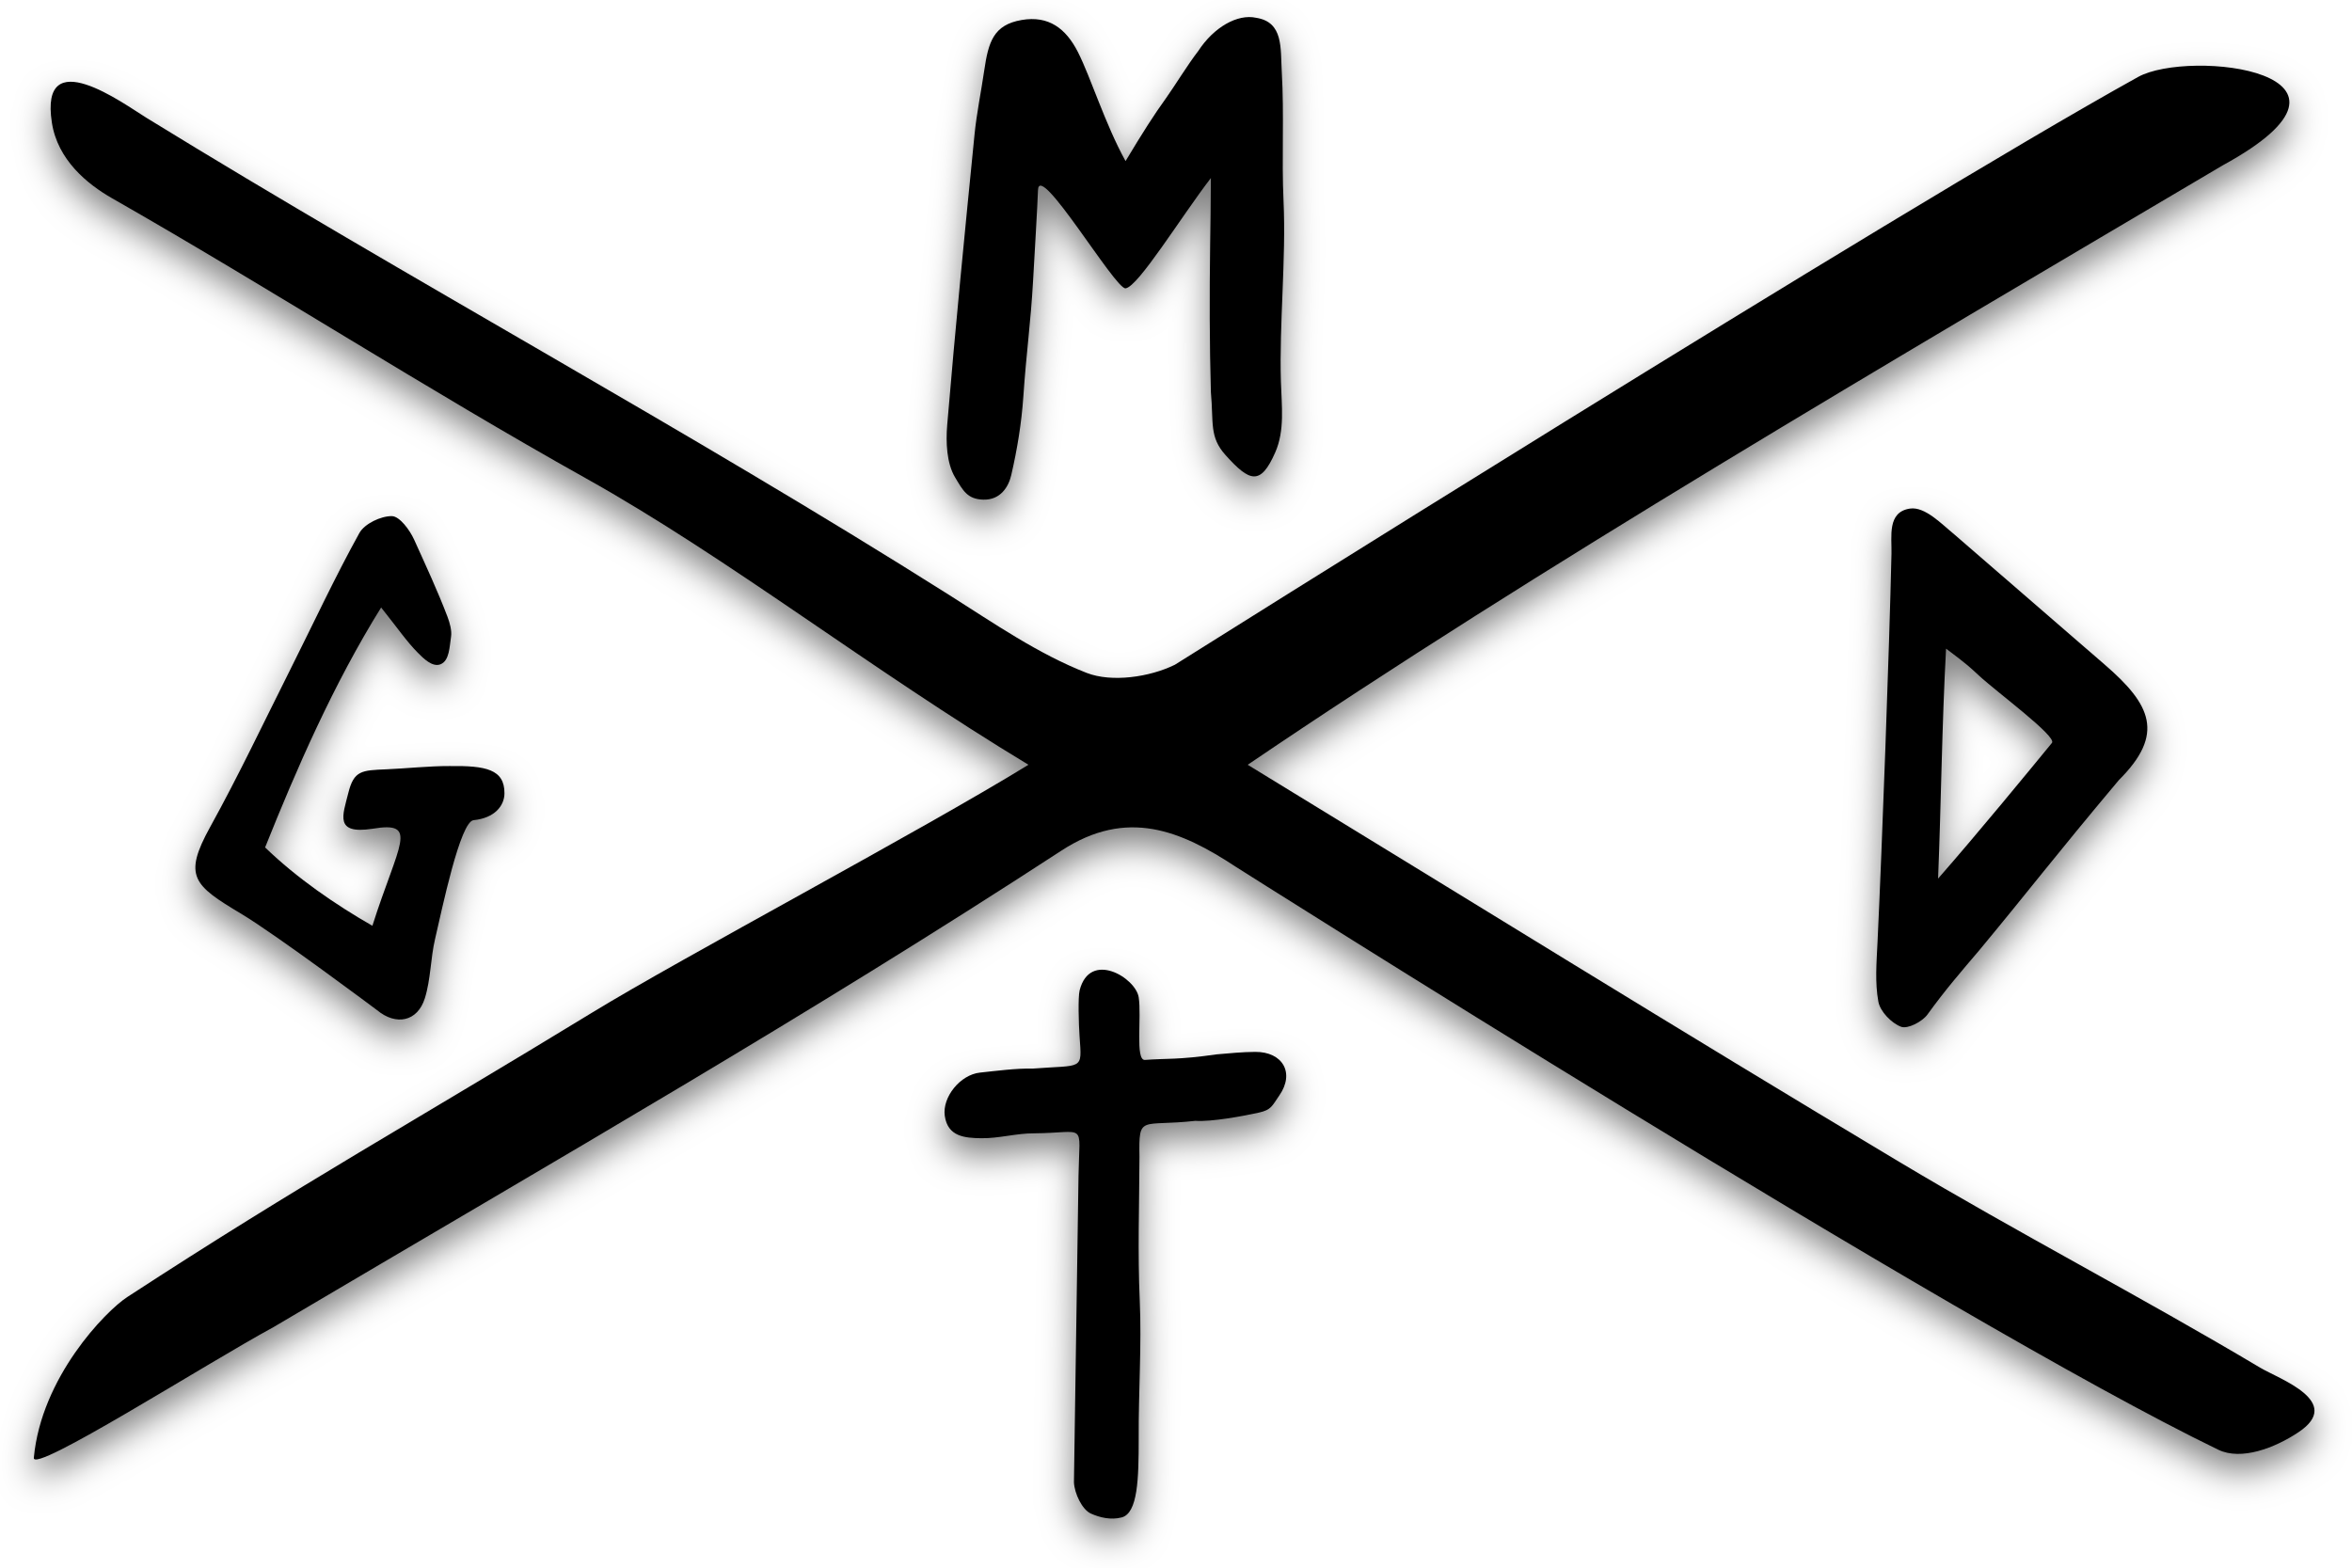
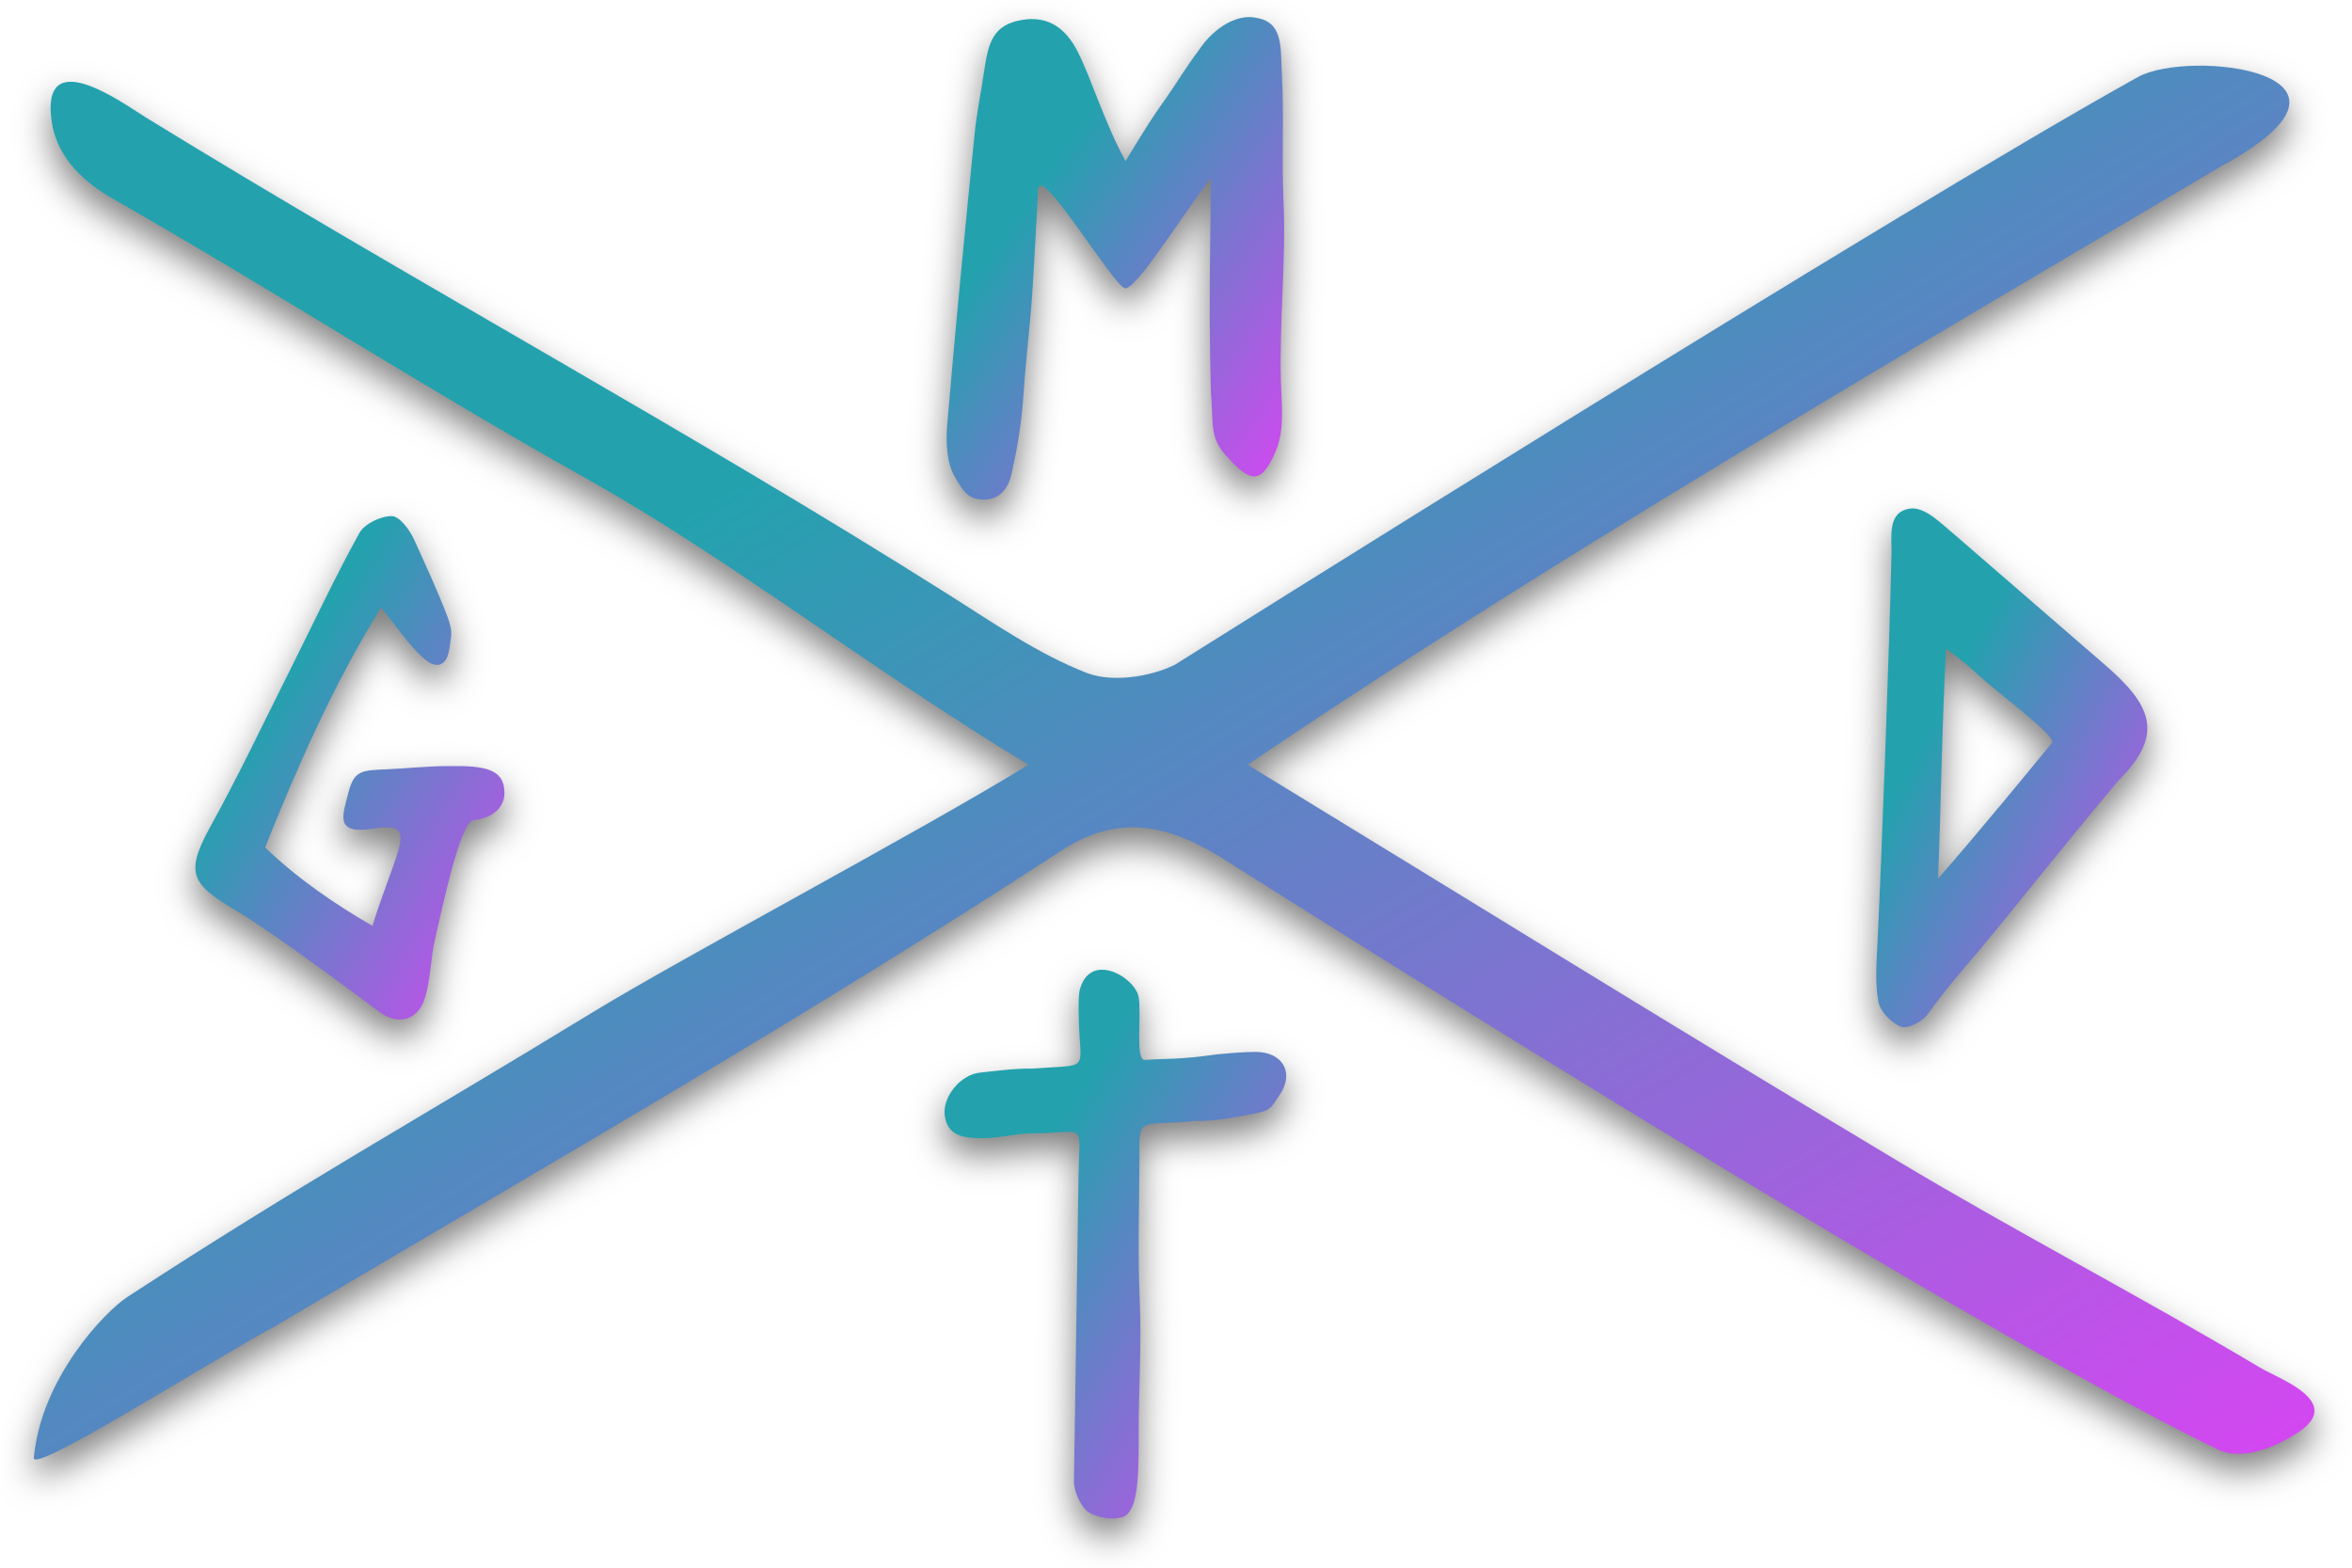
<svg xmlns="http://www.w3.org/2000/svg" xmlns:xlink="http://www.w3.org/1999/xlink" width="276" height="184">
  <defs>
-     <path id="path-1" d="M225.365 74.132c-.49 8.924-.587 18.476-.937 26.988 4.726-5.395 10.476-12.409 13.366-15.932.581-.765-6.446-5.931-8.588-7.912-.912-.842-1.281-1.236-3.84-3.144zm18.606 1.867c5.456 4.702 7.104 8.151 1.671 13.559-7.673 9.137-10.484 12.877-16.396 19.994-2.093 2.462-3.96 4.61-6.062 7.517-.614.849-2.323 1.734-3.094 1.444-1.135-.427-2.454-1.788-2.668-2.94-.416-2.248-.213-4.633-.102-6.952.539-11.406 1.381-34.228 1.641-45.641.046-2.014-.526-4.885 2.164-5.287 1.764-.264 3.731 1.83 5.208 3.032l17.639 15.274z" />
+     <linearGradient x1="0%" y1="0%" x2="102%" y2="101%" id="grad1">
+       <stop stop-color="#23A2AE" offset="30%" />
+       <stop stop-color="#DB43F4" offset="100%" />
+     </linearGradient>
+     <path fill="url(#grad1)" id="path-1" d="M225.365 74.132c-.49 8.924-.587 18.476-.937 26.988 4.726-5.395 10.476-12.409 13.366-15.932.581-.765-6.446-5.931-8.588-7.912-.912-.842-1.281-1.236-3.84-3.144zm18.606 1.867c5.456 4.702 7.104 8.151 1.671 13.559-7.673 9.137-10.484 12.877-16.396 19.994-2.093 2.462-3.96 4.61-6.062 7.517-.614.849-2.323 1.734-3.094 1.444-1.135-.427-2.454-1.788-2.668-2.94-.416-2.248-.213-4.633-.102-6.952.539-11.406 1.381-34.228 1.641-45.641.046-2.014-.526-4.885 2.164-5.287 1.764-.264 3.731 1.83 5.208 3.032l17.639 15.274z" />
    <filter id="filter-2" width="200%" height="200%" x="-50%" y="-50%" filterUnits="objectBoundingBox">
      <feOffset dy="2" in="SourceAlpha" result="shadowOffsetOuter1" />
      <feGaussianBlur stdDeviation="2" in="shadowOffsetOuter1" result="shadowBlurOuter1" />
      <feColorMatrix values="0 0 0 0 0 0 0 0 0 0 0 0 0 0 0 0 0 0 0.5 0" in="shadowBlurOuter1" />
    </filter>
-     <path id="path-3" d="M123.563 135.909c.11-6.335 1.014-4.941-5.236-4.89-2.043-.011-4.149.61-6.189.575-1.91-.03-3.932-.172-4.273-2.642-.3-2.176 1.805-4.813 4.133-5.06 1.845-.194 4.287-.52 6.157-.468 5.978-.462 5.816.272 5.53-3.771-.101-1.423-.197-4.618.008-5.42 1.205-4.708 6.569-1.489 6.93.821.356 2.282-.434 7.44.732 7.35 2.511-.194 3.867.005 8.383-.65 1.523-.13 3.041-.285 4.556-.293 3.219-.018 4.677 2.46 2.827 5.118-.862 1.235-.92 1.679-2.402 2.01-1.751.392-5.584 1.101-7.444.964-6.413.723-6.653-.812-6.561 4.224-.026 5.802-.218 11.272.032 16.85.234 5.244-.155 10.851-.123 16.216 0 4.689-.095 8.76-2.004 9.258-1.257.327-2.547.018-3.601-.451-1.034-.461-1.935-2.362-1.993-3.671l.537-36.071z" />
+     <path fill="url(#grad1)" id="path-3" d="M123.563 135.909c.11-6.335 1.014-4.941-5.236-4.89-2.043-.011-4.149.61-6.189.575-1.91-.03-3.932-.172-4.273-2.642-.3-2.176 1.805-4.813 4.133-5.06 1.845-.194 4.287-.52 6.157-.468 5.978-.462 5.816.272 5.53-3.771-.101-1.423-.197-4.618.008-5.42 1.205-4.708 6.569-1.489 6.93.821.356 2.282-.434 7.44.732 7.35 2.511-.194 3.867.005 8.383-.65 1.523-.13 3.041-.285 4.556-.293 3.219-.018 4.677 2.46 2.827 5.118-.862 1.235-.92 1.679-2.402 2.01-1.751.392-5.584 1.101-7.444.964-6.413.723-6.653-.812-6.561 4.224-.026 5.802-.218 11.272.032 16.85.234 5.244-.155 10.851-.123 16.216 0 4.689-.095 8.76-2.004 9.258-1.257.327-2.547.018-3.601-.451-1.034-.461-1.935-2.362-1.993-3.671l.537-36.071z" />
    <filter id="filter-4" width="200%" height="200%" x="-50%" y="-50%" filterUnits="objectBoundingBox">
      <feOffset dy="2" in="SourceAlpha" result="shadowOffsetOuter1" />
      <feGaussianBlur stdDeviation="2" in="shadowOffsetOuter1" result="shadowBlurOuter1" />
      <feColorMatrix values="0 0 0 0 0 0 0 0 0 0 0 0 0 0 0 0 0 0 0.5 0" in="shadowBlurOuter1" />
    </filter>
-     <path id="path-5" d="M129.08 16.907c2.077-3.458 3.333-5.42 4.759-7.4.861-1.194 2.547-3.939 3.777-5.526 1.81-2.78 4.6-4.382 6.802-3.89 3.211.512 2.83 3.566 2.993 6.318.298 5.06-.026 10.154.209 15.22.31 6.747-.516 14.417-.31 21.164.087 2.862.468 5.723-.66 8.293-1.73 3.939-2.994 3.492-5.841.322-1.919-2.139-1.385-3.771-1.715-7.384-.163-5.665-.163-11.557-.088-17.251.016-1.154.089-5.906.088-7.877-3.52 4.578-8.54 12.783-10.014 12.946-1.205.133-10.186-15.053-10.275-11.517-.035 1.391-.469 8.686-.574 10.578-.282 5.052-.787 8.358-1.143 13.614-.212 3.128-.719 6.215-1.422 9.247-.318 1.374-1.26 2.936-3.286 2.879-1.871-.053-2.383-1.077-3.308-2.624-.988-1.655-1.09-4.099-.92-6.144.951-11.373 2.077-22.731 3.207-34.088.251-2.52.773-5.011 1.139-7.521.489-3.345 1.085-5.351 4.389-5.919 3.17-.543 5.191.993 6.597 3.752 1.506 2.958 3.189 8.452 5.596 12.808" />
+     <path fill="url(#grad1)" id="path-5" d="M129.08 16.907c2.077-3.458 3.333-5.42 4.759-7.4.861-1.194 2.547-3.939 3.777-5.526 1.81-2.78 4.6-4.382 6.802-3.89 3.211.512 2.83 3.566 2.993 6.318.298 5.06-.026 10.154.209 15.22.31 6.747-.516 14.417-.31 21.164.087 2.862.468 5.723-.66 8.293-1.73 3.939-2.994 3.492-5.841.322-1.919-2.139-1.385-3.771-1.715-7.384-.163-5.665-.163-11.557-.088-17.251.016-1.154.089-5.906.088-7.877-3.52 4.578-8.54 12.783-10.014 12.946-1.205.133-10.186-15.053-10.275-11.517-.035 1.391-.469 8.686-.574 10.578-.282 5.052-.787 8.358-1.143 13.614-.212 3.128-.719 6.215-1.422 9.247-.318 1.374-1.26 2.936-3.286 2.879-1.871-.053-2.383-1.077-3.308-2.624-.988-1.655-1.09-4.099-.92-6.144.951-11.373 2.077-22.731 3.207-34.088.251-2.52.773-5.011 1.139-7.521.489-3.345 1.085-5.351 4.389-5.919 3.17-.543 5.191.993 6.597 3.752 1.506 2.958 3.189 8.452 5.596 12.808" />
    <filter id="filter-6" width="200%" height="200%" x="-50%" y="-50%" filterUnits="objectBoundingBox">
      <feOffset dy="2" in="SourceAlpha" result="shadowOffsetOuter1" />
      <feGaussianBlur stdDeviation="2" in="shadowOffsetOuter1" result="shadowBlurOuter1" />
      <feColorMatrix values="0 0 0 0 0 0 0 0 0 0 0 0 0 0 0 0 0 0 0.5 0" in="shadowBlurOuter1" />
    </filter>
-     <path id="path-7" d="M48.053 108.208c-.537 2.295-.502 4.734-1.2 6.961-.857 2.738-3.377 3.251-5.611 1.39 0 0-11.747-8.799-15.937-11.308-5.598-3.353-6.849-4.382-3.643-10.185 3.348-6.062 6.317-12.333 9.425-18.526 2.679-5.334 5.196-10.757 8.083-15.975.604-1.093 2.519-2.005 3.815-1.987.903.013 2.094 1.616 2.609 2.756 1.351 2.996 2.749 5.979 3.918 9.058.28.734.526 1.666.416 2.339-.181 1.119-.168 2.833-1.257 3.244-.939.353-1.989-.702-2.655-1.377-1.286-1.302-2.335-2.839-4.291-5.296-5.592 8.982-9.955 19.001-13.616 28.161 3.738 3.613 8.276 6.726 12.59 9.197 3.056-9.614 5.556-12.318 0-11.387-4.489.685-3.471-1.592-2.834-4.169.663-2.688 1.571-2.687 4.504-2.81 2.207-.093 5.032-.392 7.365-.381 4.278-.059 6.476.381 6.463 3.199-.007 1.462-1.154 2.906-3.622 3.151-1.582.155-3.702 10.448-4.522 13.945" />
+     <path fill="url(#grad1)" id="path-7" d="M48.053 108.208c-.537 2.295-.502 4.734-1.2 6.961-.857 2.738-3.377 3.251-5.611 1.39 0 0-11.747-8.799-15.937-11.308-5.598-3.353-6.849-4.382-3.643-10.185 3.348-6.062 6.317-12.333 9.425-18.526 2.679-5.334 5.196-10.757 8.083-15.975.604-1.093 2.519-2.005 3.815-1.987.903.013 2.094 1.616 2.609 2.756 1.351 2.996 2.749 5.979 3.918 9.058.28.734.526 1.666.416 2.339-.181 1.119-.168 2.833-1.257 3.244-.939.353-1.989-.702-2.655-1.377-1.286-1.302-2.335-2.839-4.291-5.296-5.592 8.982-9.955 19.001-13.616 28.161 3.738 3.613 8.276 6.726 12.59 9.197 3.056-9.614 5.556-12.318 0-11.387-4.489.685-3.471-1.592-2.834-4.169.663-2.688 1.571-2.687 4.504-2.81 2.207-.093 5.032-.392 7.365-.381 4.278-.059 6.476.381 6.463 3.199-.007 1.462-1.154 2.906-3.622 3.151-1.582.155-3.702 10.448-4.522 13.945" />
    <filter id="filter-8" width="200%" height="200%" x="-50%" y="-50%" filterUnits="objectBoundingBox">
      <feOffset dy="2" in="SourceAlpha" result="shadowOffsetOuter1" />
      <feGaussianBlur stdDeviation="2" in="shadowOffsetOuter1" result="shadowBlurOuter1" />
      <feColorMatrix values="0 0 0 0 0 0 0 0 0 0 0 0 0 0 0 0 0 0 0.5 0" in="shadowBlurOuter1" />
    </filter>
-     <path id="path-9" d="M247.891 7.037c6.025-3.341 29.904-.549 9.957 10.359-39.374 23.278-80.406 47.26-114.434 70.366 25.634 15.656 50.922 31.329 76.451 46.603 13.942 8.342 28.392 15.835 42.347 24.155 2.222 1.324 9.883 3.99 4.512 7.578-2.793 1.864-6.733 3.354-9.41 2.059-31.364-15.178-115.263-68.4-115.263-68.4-6.515-4.296-12.807-6.931-20.497-1.921-29.987 19.535-57.921 35.509-92.471 55.934-7.929 4.306-28.293 17.28-28.113 15.333.871-9.435 8.395-17.195 10.968-18.871 20.492-13.365 33.657-20.619 54.543-33.379 10.726-6.554 38.432-21.239 51.205-29.092-18.638-11.257-35.183-24.257-51.913-33.61-18.755-10.486-36.966-22.233-55.622-32.882-2.934-1.675-6.385-4.509-7.062-8.869-1.478-9.526 8.393-2.236 11.112-.562C45.13 30.867 77.762 48.475 108.458 67.88c5.208 3.293 10.382 6.885 16.055 9.097 2.926 1.142 7.386.507 10.352-.954 0 0 84.408-53.116 113.027-68.986" />
+     <path fill="url(#grad1)" id="path-9" d="M247.891 7.037c6.025-3.341 29.904-.549 9.957 10.359-39.374 23.278-80.406 47.26-114.434 70.366 25.634 15.656 50.922 31.329 76.451 46.603 13.942 8.342 28.392 15.835 42.347 24.155 2.222 1.324 9.883 3.99 4.512 7.578-2.793 1.864-6.733 3.354-9.41 2.059-31.364-15.178-115.263-68.4-115.263-68.4-6.515-4.296-12.807-6.931-20.497-1.921-29.987 19.535-57.921 35.509-92.471 55.934-7.929 4.306-28.293 17.28-28.113 15.333.871-9.435 8.395-17.195 10.968-18.871 20.492-13.365 33.657-20.619 54.543-33.379 10.726-6.554 38.432-21.239 51.205-29.092-18.638-11.257-35.183-24.257-51.913-33.61-18.755-10.486-36.966-22.233-55.622-32.882-2.934-1.675-6.385-4.509-7.062-8.869-1.478-9.526 8.393-2.236 11.112-.562C45.13 30.867 77.762 48.475 108.458 67.88c5.208 3.293 10.382 6.885 16.055 9.097 2.926 1.142 7.386.507 10.352-.954 0 0 84.408-53.116 113.027-68.986" />
    <filter id="filter-10" width="200%" height="200%" x="-50%" y="-50%" filterUnits="objectBoundingBox">
      <feOffset dy="2" in="SourceAlpha" result="shadowOffsetOuter1" />
      <feGaussianBlur stdDeviation="2" in="shadowOffsetOuter1" result="shadowBlurOuter1" />
      <feColorMatrix values="0 0 0 0 0 0 0 0 0 0 0 0 0 0 0 0 0 0 0.5 0" in="shadowBlurOuter1" />
    </filter>
  </defs>
  <g id="Desktop-" fill="none" fill-rule="evenodd">
    <g id="Menu-">
      <g id="logo">
        <g id="X" fill="#000">
          <g id="Fill-7" transform="translate(3 2)">
            <use filter="url(#filter-2)" xlink:href="#path-1" />
            <use xlink:href="#path-1" />
          </g>
          <g id="Fill-3" transform="translate(3 2)">
            <use filter="url(#filter-4)" xlink:href="#path-3" />
            <use xlink:href="#path-3" />
          </g>
          <g id="Fill-1" transform="translate(3 2)">
            <use filter="url(#filter-6)" xlink:href="#path-5" />
            <use xlink:href="#path-5" />
          </g>
          <g id="Fill-5" transform="translate(3 2)">
            <use filter="url(#filter-8)" xlink:href="#path-7" />
            <use xlink:href="#path-7" />
          </g>
          <g id="Fill-9" transform="translate(3 2)">
            <use filter="url(#filter-10)" xlink:href="#path-9" />
            <use xlink:href="#path-9" />
          </g>
        </g>
      </g>
    </g>
  </g>
</svg>
